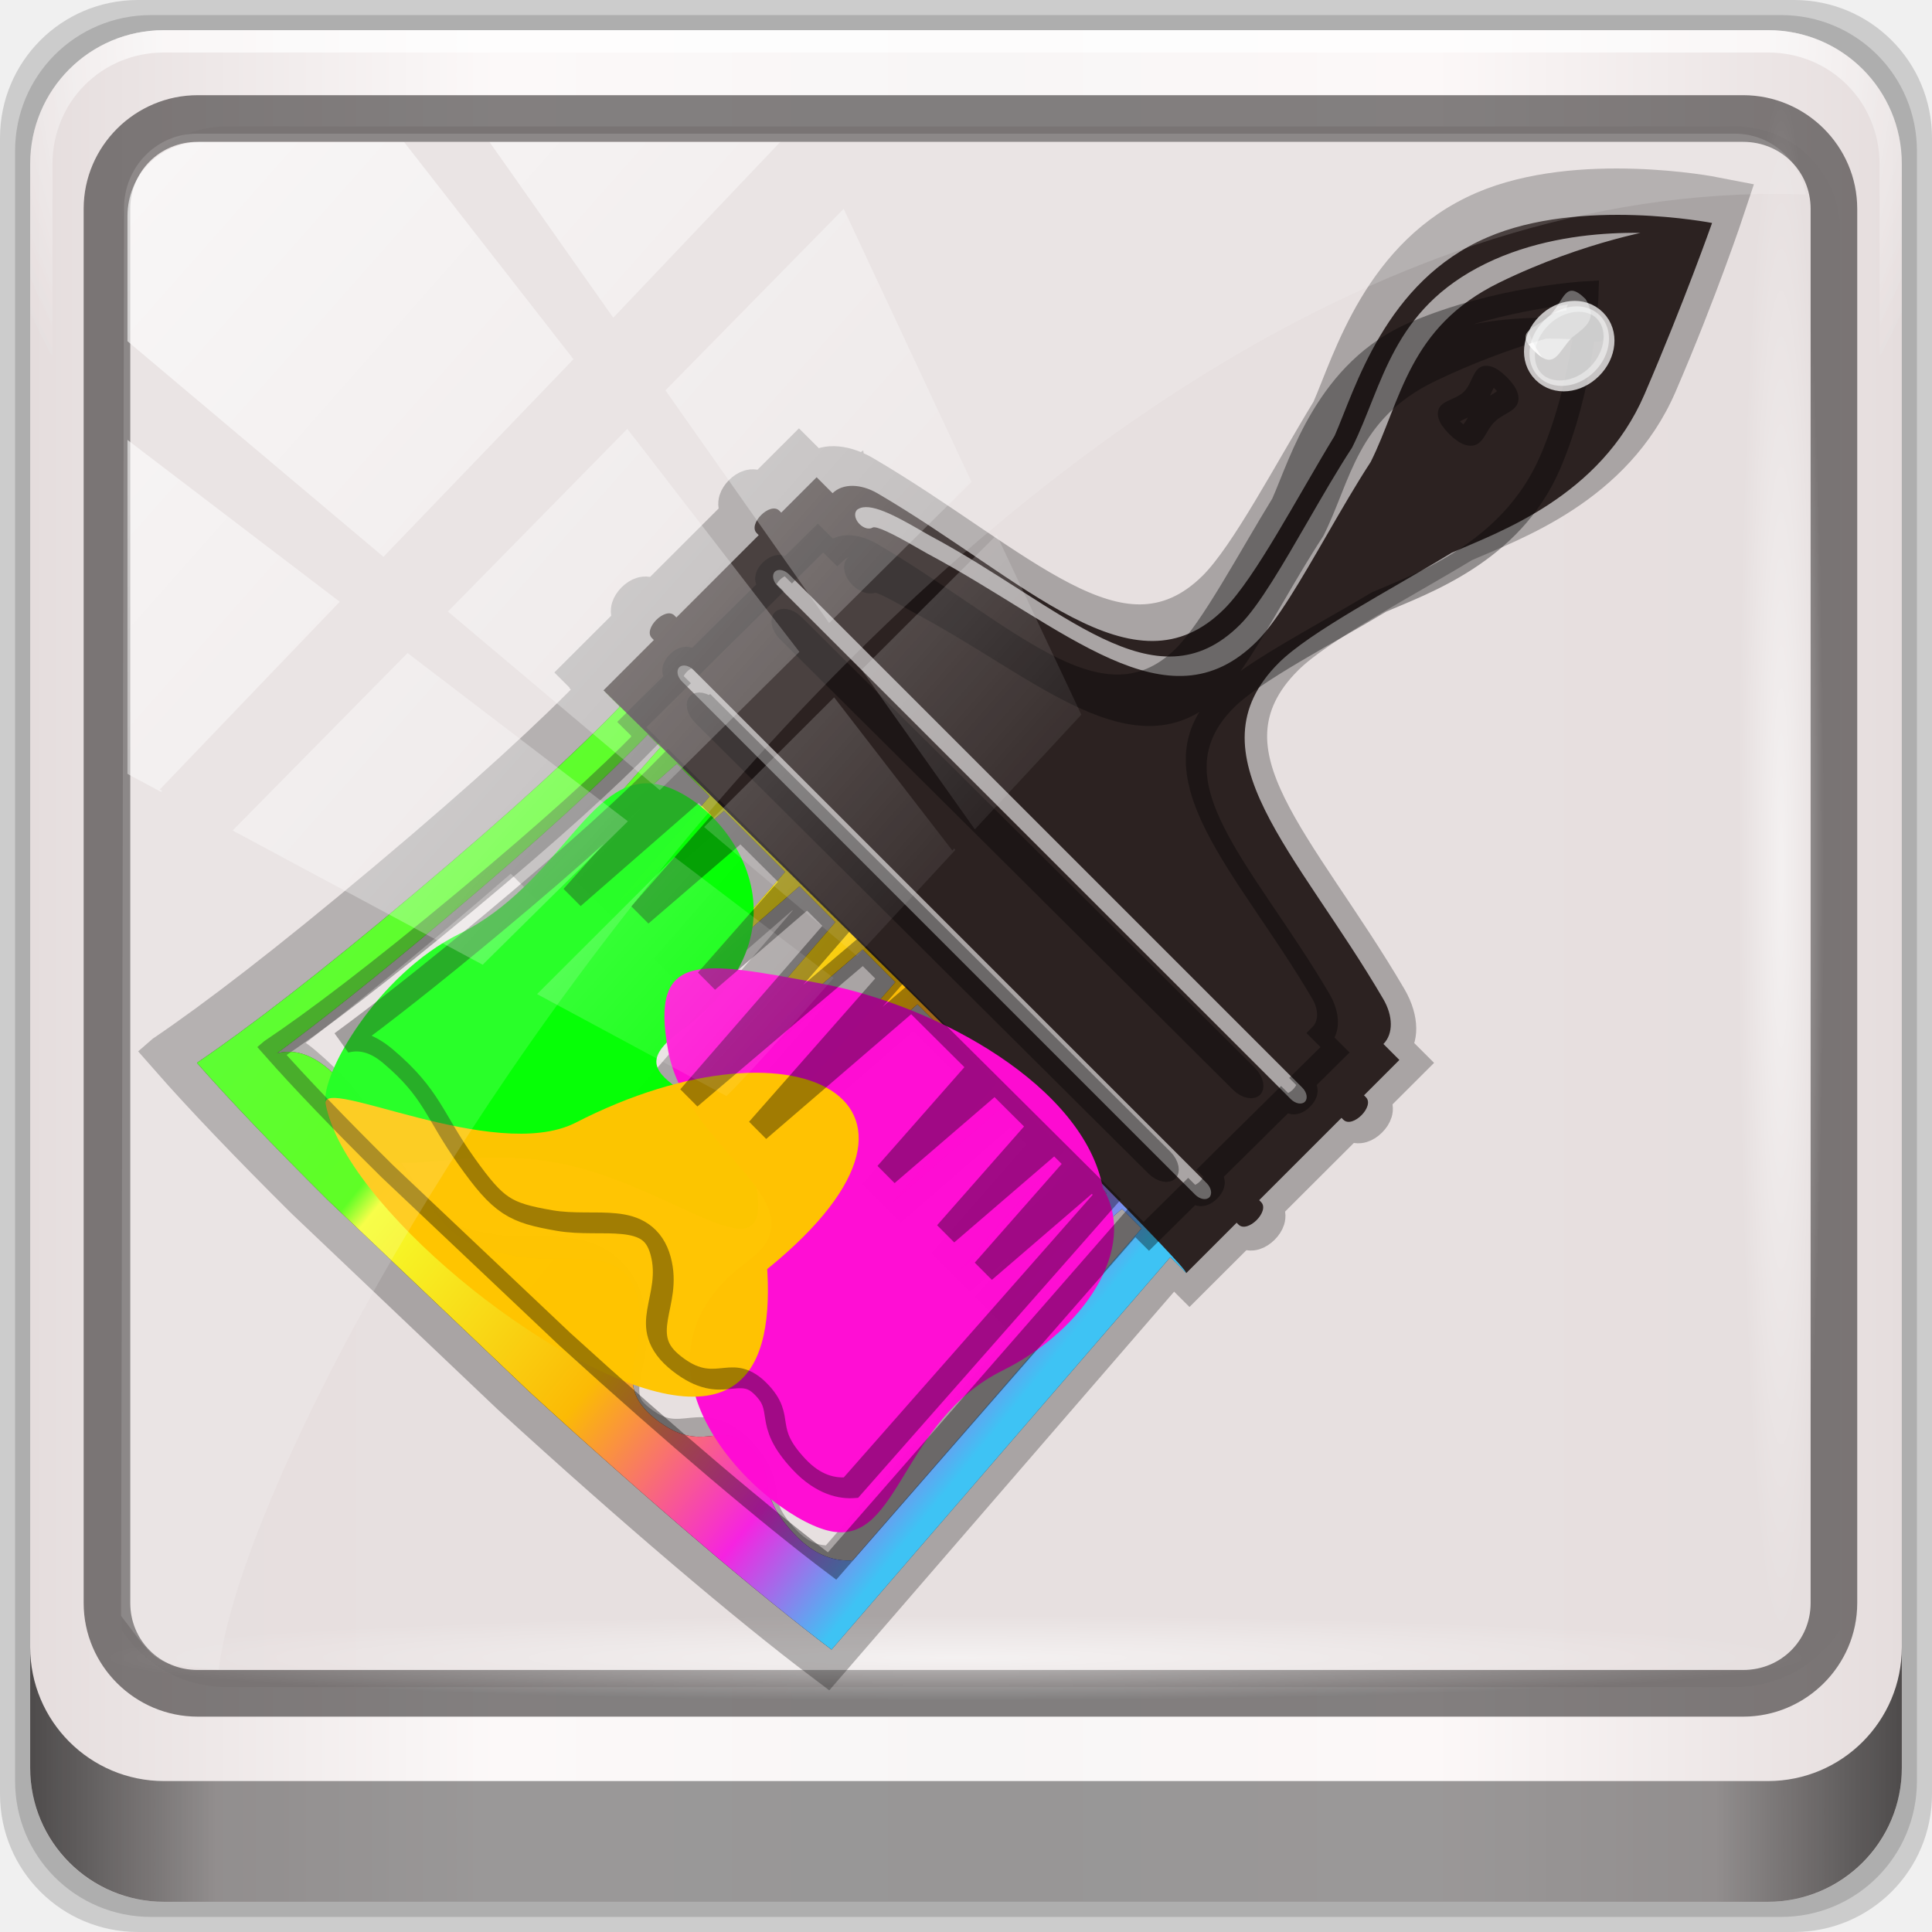
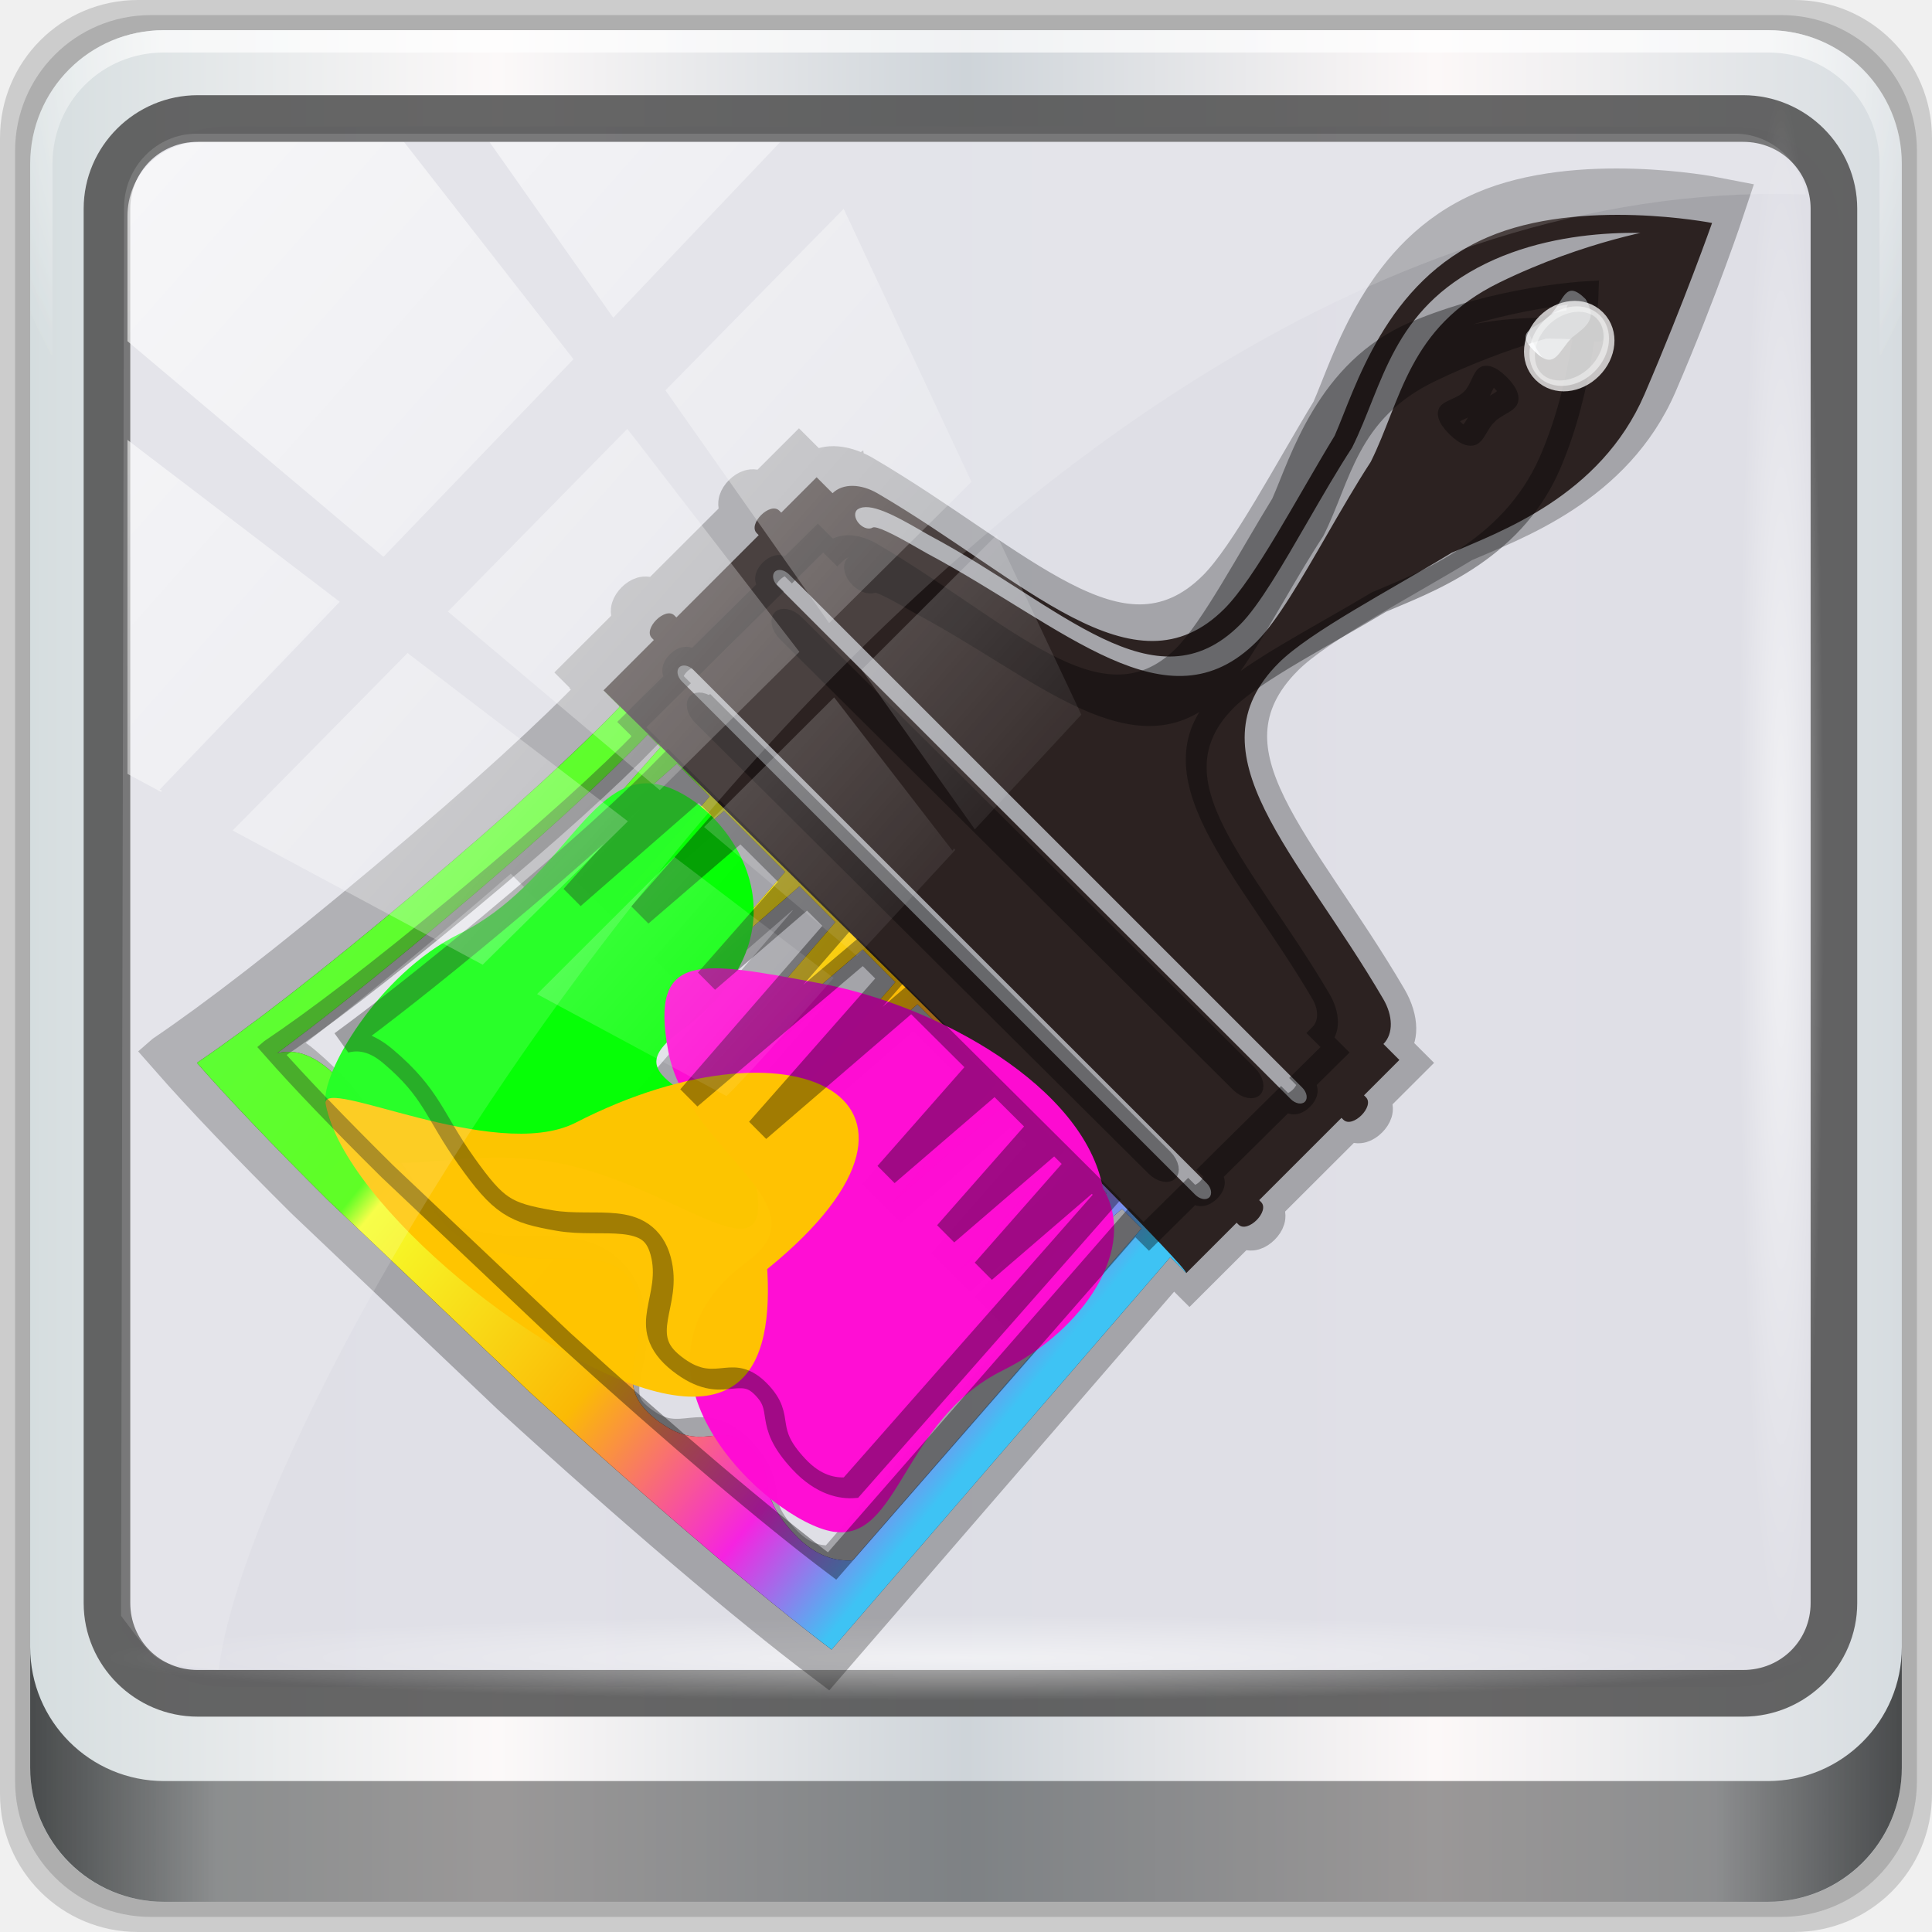
<svg xmlns="http://www.w3.org/2000/svg" xmlns:xlink="http://www.w3.org/1999/xlink" width="96" height="96" viewBox="0 0 96 96" version="1.1" id="svg1072">
  <defs id="defs1066">
    <linearGradient xlink:href="#linearGradient6139-0" id="linearGradient7426" gradientUnits="userSpaceOnUse" gradientTransform="matrix(1.141506,0,0,1.141506,7.069338,-16.1436)" x1="6" y1="47" x2="90" y2="47" />
    <linearGradient id="linearGradient6139-0">
-       <stop style="stop-color:#e5dddd;stop-opacity:1" offset="0" id="stop6141-2" />
+       <stop style="stop-color:#d5dddf;stop-opacity:1" offset="0" id="stop6141-2" />
      <stop id="stop6151-0" offset="0.25" style="stop-color:#fcf9f9;stop-opacity:1" />
-       <stop id="stop6147-1" offset="0.5" style="stop-color:#f8f6f6;stop-opacity:1" />
+       <stop id="stop6147-1" offset="0.5" style="stop-color:#ced4d9;stop-opacity:1" />
      <stop style="stop-color:#fcf8f8;stop-opacity:1" offset="0.75" id="stop6149-4" />
-       <stop style="stop-color:#e5dddd;stop-opacity:1" offset="1" id="stop6143-4" />
+       <stop style="stop-color:#d6dce0;stop-opacity:1" offset="1" id="stop6143-4" />
    </linearGradient>
    <radialGradient xlink:href="#linearGradient4091-0-3-0-7" id="radialGradient7430" gradientUnits="userSpaceOnUse" gradientTransform="matrix(-1.143651,0,0,-0.9333549,212.7619,-20.40058)" cx="48" cy="-27" fx="48" fy="-27" r="42" />
    <linearGradient id="linearGradient4091-0-3-0-7">
      <stop id="stop4093-3-6-4-2" offset="0" style="stop-color:#ffffff;stop-opacity:1;" />
      <stop style="stop-color:#ffffff;stop-opacity:1;" offset="0.8" id="stop4099-6-1-8-3" />
      <stop id="stop4095-1-0-7-9" offset="1" style="stop-color:#ffffff;stop-opacity:0;" />
    </linearGradient>
    <linearGradient xlink:href="#linearGradient3832-0-6-1-1" id="linearGradient7460" gradientUnits="userSpaceOnUse" gradientTransform="matrix(1.031038,0,0,1.031038,12.37182,-11.98263)" x1="1.5" y1="88.172" x2="94.5" y2="88.172" />
    <linearGradient id="linearGradient3832-0-6-1-1">
      <stop id="stop3834-6-3-7-1" offset="0" style="stop-color:#000000;stop-opacity:1;" />
      <stop style="stop-color:#000000;stop-opacity:0.588;" offset="0.1" id="stop3872-2-4" />
      <stop id="stop3844-6-2-7-6" offset="0.9" style="stop-color:#000000;stop-opacity:0.588;" />
      <stop id="stop3836-5-0-2-9" offset="1" style="stop-color:#000000;stop-opacity:1;" />
    </linearGradient>
    <radialGradient xlink:href="#linearGradient4133" id="radialGradient7462" gradientUnits="userSpaceOnUse" gradientTransform="matrix(1.0054,0,0,0.05071751,47.32267,70.6723)" cx="13.948" cy="44.893" fx="13.948" fy="44.893" r="43.199" />
    <linearGradient id="linearGradient4133">
      <stop id="stop4135" offset="0" style="stop-color:#ffffff;stop-opacity:1;" />
      <stop id="stop4137" offset="1" style="stop-color:#ffffff;stop-opacity:0;" />
    </linearGradient>
    <radialGradient xlink:href="#linearGradient4133" id="radialGradient7464" gradientUnits="userSpaceOnUse" gradientTransform="matrix(0.9158986,0,0,0.05071751,19.70581,-105.8956)" cx="13.948" cy="44.893" fx="13.948" fy="44.893" r="43.199" />
    <linearGradient y2="14.514" x2="50.528" y1="-28.642" x1="2.771" gradientUnits="userSpaceOnUse" id="linearGradient7128" xlink:href="#linearGradient4133" />
    <clipPath id="clipPath4156-4" clipPathUnits="userSpaceOnUse">
      <path id="path4158-0" d="m 27.046,-55.695 -14.214,13.321 h 0.061 l 15.653,21.771 10.231,-10.546 C 38.562,-32.302 27.468,-54.819 27.046,-55.695 Z M 9.647,-39.383 -5.241,-25.321 15.988,-7.806 26.372,-18.383 Z m 31.491,12.951 -9.741,9.714 8.945,12.458 7.781,-7.555 z m -49.84,4.379 -13.754,12.982 26.283,13.846 0.061,-0.062 -0.123,-0.062 L 13.599,-5.401 -8.702,-22.053 Z m 38.015,7.401 -9.803,9.775 11.579,9.559 7.628,-7.401 -8.669,-11.009 z m 20.187,5.674 -7.383,7.216 6.188,8.542 5.82,-6.137 z m -32.195,6.322 -9.557,9.498 13.662,7.185 7.934,-7.678 z m 23.312,2.374 -7.107,6.938 8.363,6.907 5.361,-5.674 -0.061,-0.092 -0.092,0.123 -6.464,-8.203 z m -8.73,8.542 -7.505,7.339 10.354,5.458 c 1.397,-1.321 5.675,-6.123 5.851,-6.322 z" style="opacity:0.6;fill:#ffffff;fill-opacity:1;stroke:none" />
    </clipPath>
    <radialGradient xlink:href="#linearGradient4091-0-3-0-7" id="radialGradient1031" gradientUnits="userSpaceOnUse" gradientTransform="matrix(-1.143651,0,0,-0.9333549,212.7619,-20.40058)" cx="48" cy="-27" fx="48" fy="-27" r="42" />
    <radialGradient r="42" fy="-27" fx="48" cy="-27" cx="48" gradientTransform="matrix(-1.143651,0,0,-0.9333549,212.7619,-20.40058)" gradientUnits="userSpaceOnUse" id="radialGradient1064" xlink:href="#linearGradient4091-0-3-0-7" />
    <linearGradient xlink:href="#linearGradient944" id="linearGradient946" x1="1.098" y1="35.747" x2="26.385" y2="57.609" gradientUnits="userSpaceOnUse" />
    <linearGradient id="linearGradient944">
      <stop style="stop-color:#42fe11;stop-opacity:1" offset="0" id="stop940" />
      <stop id="stop954" offset="0.233" style="stop-color:#45fe02;stop-opacity:1" />
      <stop id="stop952" offset="0.264" style="stop-color:#f6fe2b;stop-opacity:1" />
      <stop id="stop950" offset="0.594" style="stop-color:#fbba05;stop-opacity:1" />
      <stop id="stop948" offset="0.843" style="stop-color:#f623e1;stop-opacity:1" />
      <stop style="stop-color:#3ec3f4;stop-opacity:1" offset="1" id="stop942" />
    </linearGradient>
  </defs>
  <g id="layer1" transform="translate(0,-1026.52)">
    <g transform="matrix(0.9698962,0,0,0.9698962,-11.99938,1038.142)" id="g986">
      <path id="path3288" d="M 104.281,-11.983 H 19.442 c -3.917,0 -7.07,3.153 -7.07,7.07 V 79.927 c 0,3.917 3.153,7.07 7.07,7.07 H 104.281 c 3.917,0 7.07,-3.153 7.07,-7.07 V -4.913 c 0,-3.917 -3.153,-7.07 -7.07,-7.07 z" style="display:inline;opacity:0.15;fill:#000000;fill-opacity:1;fill-rule:nonzero;stroke:none;stroke-width:1.031" />
      <path style="display:inline;opacity:0.15;fill:#000000;fill-opacity:1;fill-rule:nonzero;stroke:none;stroke-width:1.031" d="M 103.619,-11.209 H 20.105 c -3.856,0 -6.96,3.104 -6.96,6.96 V 79.264 c 0,3.856 3.104,6.96 6.96,6.96 h 83.514 c 3.856,0 6.96,-3.104 6.96,-6.96 V -4.25 c 0,-3.856 -3.104,-6.96 -6.96,-6.96 z" id="path4085" />
      <path id="rect4251-1" d="M 102.956,-10.436 H 20.767 c -3.794,0 -6.849,3.055 -6.849,6.849 V 78.601 c 0,3.794 3.055,6.849 6.849,6.849 h 82.188 c 3.794,0 6.849,-3.055 6.849,-6.849 V -3.587 c 0,-3.794 -3.055,-6.849 -6.849,-6.849 z" style="display:inline;opacity:1;fill:url(#linearGradient7426);fill-opacity:1;fill-rule:nonzero;stroke:none;stroke-width:1.031" />
-       <path id="path1100" d="m 23.969,-5.505 c -2.993,0 -5.368,2.39 -5.368,5.4 v 22.377 7.56 41.682 c 1.15,1.759 3.11,2.936 5.368,2.936 h 4.295 68.714 4.295 c 2.258,0 4.219,-1.177 5.368,-2.936 V 29.832 22.271 -0.105 c 0,-3.01 -2.376,-5.4 -5.368,-5.4 z" style="display:inline;opacity:0.963;fill:#e6dfdf;fill-opacity:1;fill-rule:nonzero;stroke:none;stroke-width:1.077" />
+       <path id="path1100" d="m 23.969,-5.505 c -2.993,0 -5.368,2.39 -5.368,5.4 v 22.377 7.56 41.682 c 1.15,1.759 3.11,2.936 5.368,2.936 h 4.295 68.714 4.295 c 2.258,0 4.219,-1.177 5.368,-2.936 V 29.832 22.271 -0.105 c 0,-3.01 -2.376,-5.4 -5.368,-5.4 z" style="display:inline;opacity:0.963;fill:#dfdfe6;fill-opacity:1;fill-rule:nonzero;stroke:none;stroke-width:1.077" />
      <g transform="matrix(1.070162,0,0,1.070162,-107.0813,-15.57285)" id="g3272">
        <path style="display:inline;opacity:0.45;fill:url(#radialGradient1064);fill-opacity:1;fill-rule:nonzero;stroke:none;stroke-width:1.067" d="m 119.467,4.8 c -3.546,0 -6.4,2.854 -6.4,6.4 v 16 h 1.067 v -16 c 0,-2.973 2.36,-5.333 5.333,-5.333 h 76.8 c 2.973,0 5.333,2.36 5.333,5.333 v 16 h 1.067 v -16 c 0,-3.546 -2.854,-6.4 -6.4,-6.4 z" id="path4236-5" />
      </g>
      <g id="g879" transform="matrix(0.9647667,0,0,0.9647667,24.22435,-68.43415)">
        <g id="g21015">
          <g id="g886" transform="translate(-4.212087,88.75468)">
            <g id="g876" transform="matrix(0.9872752,-0.5736525,0.9872752,0.5736525,-7.631744,144.4852)" />
          </g>
        </g>
      </g>
-       <path style="color:#000000;font-style:normal;font-variant:normal;font-weight:normal;font-stretch:normal;font-size:medium;line-height:normal;font-family:Sans;-inkscape-font-specification:Sans;text-indent:0;text-align:start;text-decoration:none;text-decoration-line:none;letter-spacing:normal;word-spacing:normal;text-transform:none;writing-mode:lr-tb;direction:ltr;baseline-shift:baseline;text-anchor:start;display:inline;overflow:visible;visibility:visible;opacity:0.872;fill:#241f1f;fill-opacity:0.633;stroke:none;stroke-width:2.449;marker:none;enable-background:accumulate" d="m 22.502,-7.106 c -3.213,0 -5.844,2.618 -5.844,5.821 V 70.143 c 0,3.203 2.631,5.821 5.844,5.821 h 79.175 c 3.213,0 5.844,-2.618 5.844,-5.821 V -1.285 c 0,-3.203 -2.631,-5.821 -5.844,-5.821 z m 0,2.391 h 79.175 c 1.947,0 3.456,1.526 3.456,3.43 V 70.143 c 0,1.904 -1.509,3.43 -3.456,3.43 H 22.502 c -1.947,0 -3.456,-1.526 -3.456,-3.43 V -1.285 c 0,-1.904 1.509,-3.43 3.456,-3.43 z" id="path4989" />
+       <path style="color:#000000;font-style:normal;font-variant:normal;font-weight:normal;font-stretch:normal;font-size:medium;line-height:normal;font-family:Sans;-inkscape-font-specification:Sans;text-indent:0;text-align:start;text-decoration:none;text-decoration-line:none;letter-spacing:normal;word-spacing:normal;text-transform:none;writing-mode:lr-tb;direction:ltr;baseline-shift:baseline;text-anchor:start;display:inline;overflow:visible;visibility:visible;opacity:0.872;fill:#4e4e4e;fill-opacity:0.974;stroke:none;stroke-width:2.449;marker:none;enable-background:accumulate" d="m 22.502,-7.106 c -3.213,0 -5.844,2.618 -5.844,5.821 V 70.143 c 0,3.203 2.631,5.821 5.844,5.821 h 79.175 c 3.213,0 5.844,-2.618 5.844,-5.821 V -1.285 c 0,-3.203 -2.631,-5.821 -5.844,-5.821 z m 0,2.391 h 79.175 c 1.947,0 3.456,1.526 3.456,3.43 V 70.143 c 0,1.904 -1.509,3.43 -3.456,3.43 H 22.502 c -1.947,0 -3.456,-1.526 -3.456,-3.43 V -1.285 c 0,-1.904 1.509,-3.43 3.456,-3.43 z" id="path4989" />
      <path id="path4118" d="m 13.918,72.401 v 6.186 c 0,3.794 3.068,6.863 6.863,6.863 h 82.161 c 3.794,0 6.863,-3.068 6.863,-6.863 v -6.186 c 0,3.794 -3.068,6.863 -6.863,6.863 H 20.781 c -3.794,0 -6.863,-3.068 -6.863,-6.863 z" style="display:inline;opacity:0.658;fill:url(#linearGradient7460);fill-opacity:1;fill-rule:nonzero;stroke:none;stroke-width:1.031" />
      <rect ry="4.382" rx="0" y="70.758" x="17.914" height="4.382" width="86.865" id="rect4131" style="opacity:0.55;fill:url(#radialGradient7462);fill-opacity:1;stroke:none;stroke-width:1.031" />
      <rect transform="rotate(90)" style="opacity:0.55;fill:url(#radialGradient7464);fill-opacity:1;stroke:none;stroke-width:1.031" id="rect4141" width="79.132" height="4.382" x="-7.085" y="-105.81" rx="0" ry="4.382" />
      <g transform="matrix(1.093549,0.2043278,0.2043278,1.093549,14.05453,3.676249)" id="g992">
        <path style="fill:none;fill-opacity:0.255;stroke:#000000;stroke-width:2.137;stroke-miterlimit:4;stroke-dasharray:none;stroke-opacity:0.266" d="m 46.42,35.964 0.645,0.644 2.971,-2.967 0.076,0.076 c 0.368,0.366 1.698,-0.963 1.332,-1.329 l -0.077,-0.076 4.858,-4.852 0.076,0.076 c 0.367,0.366 1.696,-0.961 1.33,-1.326 l -0.077,-0.076 2.087,-2.085 -0.646,-0.645 C 59.598,22.796 59.736,21.908 59.408,21.172 56.5,14.673 52.014,10.808 57.353,5.476 c 1.831,-1.828 6.229,-4.659 9.629,-7.081 2.513,-1.454 7.91,-4.153 11.058,-9.654 2.855,-4.992 4.903,-9.188 4.903,-9.188 0,0 -6.307,-0.055 -11.306,2.799 -5.507,3.143 -7.981,8.759 -9.438,11.27 -2.427,3.394 -5.26,7.788 -7.091,9.616 C 49.768,8.571 45.466,3.654 38.958,0.75 38.223,0.425 37.332,0.561 36.724,1.161 L 36.078,0.516 33.991,2.601 33.911,2.521 C 33.541,2.151 32.212,3.479 32.582,3.847 l 0.08,0.08 -4.858,4.852 -0.08,-0.08 c -0.369,-0.368 -1.699,0.961 -1.331,1.329 l 0.08,0.08 -2.972,2.968 0.644,0.643 -0.02,0.018 0.015,0.015 c -2.483,2.547 -6.249,6.116 -11.869,11.105 -5.642,5.009 -9.626,8.323 -12.416,10.463 l -0.033,0.03 c 1.233,1.491 3.03,3.415 5.231,5.595 l 8.223,7.635 c 4.997,4.384 9.589,7.993 12.65,10.017 z m 28.555,-49.388 c -0.842,0.841 -0.106,2.942 -0.948,2.102 -0.84,-0.839 -0.843,-2.204 0,-3.045 0.841,-0.84 2.205,-0.839 3.047,0.002 0.842,0.841 -1.258,0.101 -2.098,0.942 z M 37.828,1.723 c 0.643,-0.483 1.777,-0.044 2.981,0.487 0.161,0.071 0.297,0.132 0.398,0.17 5.823,2.244 9.512,6.512 14.536,1.494 1.124,-1.122 2.686,-3.384 4.341,-5.779 0.956,-1.383 1.943,-2.814 2.867,-4.046 2.128,-3.391 3.241,-7.217 8.353,-10.379 4.905,-3.033 10.067,-3.22 10.284,-3.227 0.264,-0.007 0.485,0.199 0.493,0.463 0.008,0.265 -0.2,0.485 -0.463,0.493 -0.05,9.27e-4 -5.13,0.192 -9.809,3.085 -4.95,3.062 -5.971,6.764 -8.057,10.09 l -0.022,0.033 c -0.915,1.222 -1.903,2.651 -2.858,4.033 -1.679,2.432 -3.267,4.729 -4.452,5.913 -5.288,5.281 -9.387,1.1 -15.558,-1.278 C 40.753,3.231 40.6,3.165 40.422,3.085 39.278,2.58 38.599,2.379 38.402,2.489 c -0.193,0.146 -0.459,0.121 -0.624,-0.045 -0.016,-0.016 -0.032,-0.033 -0.045,-0.051 -0.159,-0.211 -0.115,-0.512 0.095,-0.671 z M 33.801,5.593 54.556,26.321 c 0.186,0.186 0.187,0.489 -7.86e-4,0.677 -0.186,0.186 -0.49,0.187 -0.677,0 L 33.123,6.27 c -0.187,-0.187 -0.187,-0.489 0,-0.676 0.187,-0.187 0.491,-0.188 0.678,-7.765e-4 z M 28.161,11.226 48.916,31.954 c 0.186,0.186 0.186,0.49 -7.86e-4,0.677 -0.187,0.187 -0.491,0.188 -0.678,7.89e-4 L 27.482,11.904 c -0.187,-0.187 -0.186,-0.49 7.9e-4,-0.677 0.187,-0.187 0.491,-0.188 0.678,-7.95e-4 z M 13.397,25.982 c 5.627,-4.995 9.405,-8.573 11.889,-11.124 l 0.513,0.512 -7.452,8.108 8.118,-7.442 1.327,1.325 -5.815,6.387 6.395,-5.807 2.469,2.466 -5.815,6.387 6.395,-5.807 1.45,1.449 -10.063,11.153 11.167,-10.05 1.321,1.319 -8.961,9.843 9.856,-8.949 3.19,3.186 -6.287,6.906 6.915,-6.28 2.103,2.1 -6.287,6.906 6.915,-6.28 1.096,1.095 -6.287,6.906 6.915,-6.28 0.793,0.792 -17.448,19.16 c -0.779,0.209 -1.8,0.196 -2.674,-0.772 -1.682,-1.861 -0.175,-2.681 -1.379,-3.883 -1.203,-1.202 -2.409,0.902 -4.44,-0.525 -2.031,-1.428 0.452,-3.458 0.226,-5.938 -0.225,-2.48 -3.161,-0.902 -5.598,-0.872 -2.438,0.031 -2.979,-0.18 -4.334,-2.435 C 8.256,37.283 8.406,36.081 6.3,34.426 5.446,33.756 4.596,33.819 3.889,34.131 6.366,32.116 9.479,29.46 13.397,25.982 Z" id="path865" />
        <g id="g958">
          <path id="path862" d="m 46.588,35.872 0.629,0.629 2.901,-2.901 0.074,0.074 c 0.359,0.357 1.658,-0.941 1.3,-1.299 l -0.075,-0.075 4.743,-4.742 0.074,0.074 c 0.358,0.358 1.656,-0.939 1.298,-1.297 l -0.075,-0.075 2.038,-2.038 -0.63,-0.63 c 0.587,-0.593 0.722,-1.461 0.401,-2.181 -2.838,-6.353 -7.241,-10.153 -2.03,-15.364 1.787,-1.787 6.081,-4.554 9.399,-6.922 2.454,-1.421 7.722,-4.06 10.795,-9.436 2.787,-4.88 4.836,-8.934 4.836,-8.934 0,0 -6.157,-0.054 -11.037,2.736 -5.376,3.072 -7.791,8.562 -9.214,11.016 -2.37,3.317 -5.135,7.612 -6.922,9.4 -5.212,5.212 -9.438,0.382 -15.791,-2.457 -0.717,-0.318 -1.587,-0.185 -2.181,0.401 l -0.63,-0.63 -2.038,2.038 -0.078,-0.078 c -0.361,-0.361 -1.659,0.936 -1.298,1.297 l 0.078,0.078 -4.743,4.743 -0.078,-0.078 c -0.36,-0.36 -1.659,0.939 -1.299,1.299 l 0.078,0.078 -2.901,2.901 0.629,0.629 -0.019,0.018 0.015,0.015 c -2.424,2.49 -6.1,5.978 -11.587,10.855 -5.507,4.896 -9.397,8.135 -12.121,10.227 l -0.032,0.029 c 1.203,1.458 2.958,3.338 5.107,5.469 l 8.027,7.464 c 4.878,4.285 9.361,7.812 12.349,9.792 z m 27.852,-48.298 c -0.822,0.822 -1.155,1.822 -1.977,1.001 -0.82,-0.82 0.279,-1.052 1.102,-1.875 0.821,-0.821 1.051,-1.921 1.873,-1.1 0.384,0.847 -0.157,1.276 -0.998,1.974 z M 38.2,2.402 c 0.628,-0.472 1.735,-0.043 2.911,0.476 0.157,0.069 0.29,0.129 0.388,0.166 5.685,2.193 9.312,6.39 14.217,1.485 1.097,-1.097 2.622,-3.308 4.238,-5.649 0.933,-1.352 1.897,-2.75 2.799,-3.954 2.078,-3.315 3.164,-7.054 8.154,-10.145 4.789,-2.964 9.827,-3.148 10.04,-3.154 0.258,-0.007 -0.628,-0.907 -0.62,-0.649 0.007,0.259 -0.195,0.474 -0.452,0.481 -0.049,9.37e-4 -3.907,1.289 -8.474,4.117 -4.833,2.993 -5.829,6.612 -7.865,9.862 l -0.022,0.032 c -0.894,1.194 -1.857,2.591 -2.79,3.942 -1.639,2.377 -3.189,4.622 -4.347,5.779 -5.162,5.162 -9.19,1.051 -15.214,-1.274 -0.108,-0.042 -0.257,-0.106 -0.431,-0.184 -1.116,-0.494 -1.78,-0.69 -1.972,-0.582 -0.189,0.143 -0.448,0.118 -0.609,-0.044 -0.015,-0.015 -0.031,-0.032 -0.044,-0.05 -0.156,-0.206 -0.112,-0.501 0.093,-0.656 z m -3.931,3.783 20.261,20.261 c 0.182,0.182 0.183,0.478 -7.68e-4,0.662 -0.182,0.182 -0.478,0.183 -0.661,0 L 33.607,6.847 c -0.183,-0.183 -0.183,-0.478 0,-0.661 0.183,-0.183 0.479,-0.183 0.662,-7.59e-4 z M 28.763,11.691 49.024,31.952 c 0.182,0.182 0.182,0.479 -7.68e-4,0.662 -0.183,0.183 -0.479,0.183 -0.662,7.7e-4 L 28.1,12.354 c -0.183,-0.183 -0.182,-0.479 7.71e-4,-0.662 0.183,-0.183 0.479,-0.183 0.662,-7.77e-4 z M 14.351,26.114 c 5.493,-4.883 9.181,-8.38 11.607,-10.873 l 0.501,0.501 -7.275,7.925 7.925,-7.275 1.295,1.295 -5.676,6.243 6.243,-5.676 2.411,2.411 -5.676,6.243 6.243,-5.676 1.416,1.416 -9.823,10.902 10.901,-9.824 1.29,1.29 -8.748,9.621 9.621,-8.748 3.114,3.114 -6.138,6.751 6.75,-6.138 2.053,2.053 -6.138,6.751 6.75,-6.138 1.07,1.07 -6.138,6.751 6.75,-6.138 0.774,0.774 -17.033,18.728 c -0.76,0.204 -1.757,0.192 -2.61,-0.755 -1.642,-1.819 -0.171,-2.621 -1.346,-3.796 -1.175,-1.175 -2.352,0.882 -4.334,-0.513 -1.983,-1.396 0.441,-3.38 0.22,-5.804 -0.22,-2.424 -3.085,-0.882 -5.465,-0.852 -2.38,0.03 -2.908,-0.176 -4.231,-2.38 -1.323,-2.204 -1.176,-3.379 -3.232,-4.996 -0.834,-0.656 -1.663,-0.594 -2.354,-0.289 2.417,-1.969 5.457,-4.566 9.282,-7.966 z" style="fill:#2c2221;fill-opacity:1;stroke-width:1.089" />
          <path style="fill:url(#linearGradient946);fill-opacity:1;stroke-width:1.089" d="m 46.588,35.872 0.629,0.629 C 47.174,35.73 24.214,13.499 24.214,13.499 l 0.629,0.629 -0.019,0.018 0.015,0.015 c -2.424,2.49 -6.1,5.978 -11.587,10.855 -5.507,4.896 -9.397,8.135 -12.121,10.227 l -0.032,0.029 c 1.203,1.458 2.958,3.338 5.107,5.469 l 8.027,7.464 c 4.878,4.285 9.361,7.812 12.349,9.792 z m -32.238,-9.758 c 5.493,-4.883 9.181,-8.38 11.607,-10.873 l 0.501,0.501 -7.275,7.925 7.925,-7.275 1.295,1.295 -5.676,6.243 6.243,-5.676 2.411,2.411 -5.676,6.243 6.243,-5.676 1.416,1.416 -9.823,10.902 10.901,-9.824 1.29,1.29 -8.748,9.621 9.621,-8.748 3.114,3.114 -6.138,6.751 6.75,-6.138 2.053,2.053 -6.138,6.751 6.75,-6.138 1.07,1.07 -6.138,6.751 6.75,-6.138 0.774,0.774 -17.033,18.728 c -0.76,0.204 -1.757,0.192 -2.61,-0.755 -1.642,-1.819 -0.171,-2.621 -1.346,-3.796 -1.175,-1.175 -2.352,0.882 -4.334,-0.513 -1.983,-1.396 0.441,-3.38 0.22,-5.804 -0.22,-2.424 -3.085,-0.882 -5.465,-0.852 -2.38,0.03 -2.908,-0.176 -4.231,-2.38 -1.323,-2.204 -1.176,-3.379 -3.232,-4.996 -0.834,-0.656 -1.663,-0.594 -2.354,-0.289 2.417,-1.969 5.457,-4.566 9.282,-7.966 z" id="path930" />
        </g>
        <g id="g877" style="stroke:none">
          <path id="path867" d="m 27.128,36.099 c 0,4.736 -3.911,0.752 -9.477,0.752 -5.566,0 -10.681,3.983 -10.681,-0.752 0,-1.371 3.719,-6.773 8.021,-9.461 5.351,-3.343 7.781,-8.989 10.911,-9.065 3.044,-0.074 6.98,5.282 -1.031,11.756 -4.329,3.499 2.256,2.034 2.256,6.769 z" style="opacity:0.987;fill:#03ff03;fill-opacity:1;fill-rule:nonzero;stroke:none;stroke-width:2.137;stroke-linecap:square;stroke-linejoin:bevel;stroke-miterlimit:4;stroke-dasharray:none;stroke-opacity:0.374;paint-order:markers stroke fill" />
          <path style="opacity:0.987;fill:#ff0bd3;fill-opacity:1;fill-rule:nonzero;stroke:none;stroke-width:2.137;stroke-linecap:square;stroke-linejoin:bevel;stroke-miterlimit:4;stroke-dasharray:none;stroke-opacity:0.374;paint-order:markers stroke fill" d="m 24.083,30.421 c 0,-4.736 2.406,-4.663 7.973,-4.663 5.566,0 11.884,2.636 11.884,7.371 1.203,2.575 -2.215,7.074 -6.516,9.762 -5.351,3.343 -6.578,9.29 -9.708,9.366 -3.044,0.074 -9.687,-5.884 -1.677,-12.358 4.329,-3.499 -1.956,-4.742 -1.956,-9.477 z" id="path870" />
          <path style="opacity:0.987;fill:#ffc400;fill-opacity:1;fill-rule:nonzero;stroke:none;stroke-width:2.137;stroke-linecap:square;stroke-linejoin:bevel;stroke-miterlimit:4;stroke-dasharray:none;stroke-opacity:0.374;paint-order:markers stroke fill" d="m 27.128,36.099 c 0,4.736 -0.601,10.982 -6.168,10.982 -5.566,0 -13.99,-6.246 -13.99,-10.982 0,-1.371 7.63,1.35 11.932,-1.337 12.089,-7.748 20.06,-4.491 6.872,6.302 -4.329,3.499 1.354,-9.7 1.354,-4.964 z" id="path872" />
        </g>
        <path id="path863" d="m 45.053,34.529 0.556,0.552 2.564,-2.544 0.065,0.065 c 0.317,0.314 1.466,-0.826 1.15,-1.139 l -0.066,-0.066 4.193,-4.16 0.065,0.065 c 0.317,0.314 1.464,-0.824 1.148,-1.137 l -0.066,-0.066 1.802,-1.787 -0.557,-0.553 c 0.519,-0.52 0.638,-1.282 0.355,-1.913 -2.509,-5.572 -6.518,-9.028 -1.911,-13.599 1.58,-1.568 5.376,-3.994 8.31,-6.071 2.169,-1.247 6.827,-3.561 9.544,-8.277 2.464,-4.28 3.418,-8.679 3.418,-8.679 0,0 -4.342,1.054 -8.656,3.501 -4.753,2.695 -6.888,7.51 -8.146,9.662 C 56.726,1.294 54.282,5.061 52.702,6.629 48.093,11.201 44.23,6.829 38.613,4.339 37.979,4.06 37.21,4.177 36.685,4.691 l -0.557,-0.553 -1.801,1.787 -0.069,-0.068 C 33.938,5.54 32.791,6.678 33.11,6.994 l 0.069,0.068 -4.193,4.16 -0.069,-0.068 c -0.318,-0.316 -1.466,0.824 -1.148,1.139 l 0.069,0.068 -2.565,2.545 0.556,0.551 -0.017,0.016 0.013,0.013 c -2.143,2.184 -5.393,5.244 -10.244,9.521 -4.869,4.294 -8.308,7.136 -10.716,8.97 l -0.029,0.026 c 1.064,1.278 2.615,2.928 4.515,4.797 l 7.097,6.546 c 4.313,3.758 8.276,6.852 10.918,8.588 z M 69.561,-7.956 c -0.727,0.721 -0.905,1.721 -1.632,1.001 -0.725,-0.72 0.374,-0.788 1.102,-1.509 0.726,-0.72 0.801,-1.821 1.528,-1.1 0.727,0.721 -0.272,0.888 -0.997,1.609 z M 37.638,5.172 c 0.555,-0.414 1.534,-0.038 2.573,0.418 0.139,0.061 0.256,0.114 0.343,0.146 5.026,1.924 8.36,5.74 12.697,1.438 0.97,-0.962 2.318,-2.902 3.747,-4.955 0.825,-1.186 1.677,-2.412 2.474,-3.468 1.837,-2.908 2.797,-6.187 7.209,-8.898 4.234,-2.6 8.688,-2.761 8.876,-2.766 0.228,-0.006 -0.683,-0.931 -0.676,-0.705 0.007,0.227 -0.172,0.416 -0.4,0.422 -0.044,8.21e-4 -3.326,1.266 -7.364,3.746 -4.273,2.625 -5.154,5.799 -6.954,8.65 l -0.019,0.028 C 59.354,0.275 58.502,1.5 57.678,2.685 56.228,4.771 54.858,6.74 53.835,7.755 49.271,12.283 45.583,8.541 40.257,6.502 40.162,6.466 40.03,6.409 39.876,6.341 38.889,5.908 38.303,5.735 38.133,5.83 37.966,5.955 37.737,5.933 37.594,5.791 c -0.014,-0.013 -0.027,-0.028 -0.039,-0.044 -0.138,-0.181 -0.099,-0.439 0.082,-0.575 z M 34.162,8.491 52.075,26.262 c 0.161,0.159 0.161,0.42 -6.8e-4,0.58 -0.161,0.159 -0.423,0.16 -0.584,0 L 33.577,9.071 c -0.161,-0.16 -0.161,-0.42 0,-0.58 0.161,-0.16 0.424,-0.161 0.585,-6.658e-4 z M 29.294,13.32 47.207,31.091 c 0.161,0.159 0.161,0.42 -6.8e-4,0.58 -0.161,0.16 -0.424,0.161 -0.585,6.75e-4 L 28.708,13.901 c -0.161,-0.16 -0.161,-0.42 6.8e-4,-0.58 0.161,-0.16 0.424,-0.161 0.585,-6.82e-4 z M 16.552,25.971 c 4.856,-4.283 8.117,-7.35 10.261,-9.537 l 0.443,0.439 -6.432,6.951 7.006,-6.381 1.145,1.136 -5.018,5.476 5.52,-4.979 2.131,2.114 -5.018,5.476 5.52,-4.979 1.252,1.242 -8.685,9.562 9.637,-8.617 1.14,1.131 -7.734,8.439 8.506,-7.673 2.753,2.731 -5.426,5.921 5.968,-5.384 1.815,1.801 -5.426,5.921 5.968,-5.384 0.946,0.939 -5.426,5.921 5.968,-5.384 0.684,0.679 -15.059,16.427 c -0.672,0.179 -1.554,0.168 -2.308,-0.662 -1.451,-1.595 -0.151,-2.299 -1.19,-3.329 -1.039,-1.03 -2.079,0.774 -3.832,-0.45 -1.753,-1.224 0.39,-2.964 0.195,-5.091 -0.194,-2.126 -2.728,-0.774 -4.832,-0.747 -2.104,0.026 -2.571,-0.155 -3.741,-2.088 -1.169,-1.933 -1.039,-2.964 -2.857,-4.382 C 9.689,32.636 8.957,32.69 8.346,32.958 10.484,31.23 13.171,28.953 16.552,25.971 Z" style="fill:none;fill-opacity:0.309;stroke:#030303;stroke-width:0.959;stroke-opacity:0.374" />
        <ellipse style="opacity:0.889;fill:#fdffff;fill-opacity:0.88;fill-rule:nonzero;stroke:#ffffff;stroke-width:0.502;stroke-linecap:square;stroke-linejoin:round;stroke-miterlimit:4;stroke-dasharray:none;stroke-opacity:0.824;paint-order:fill markers stroke" id="path878" cx="44.013" cy="-60.943" transform="rotate(45)" rx="1.416" ry="2.498" />
      </g>
      <path id="rect4190" d="m 22.448,-5.133 c -2.055,0 -3.716,1.701 -3.721,3.799 L 18.574,70.799 c 1.973,2.599 1.717,2.486 5.002,2.762 1.86,-15.322 37.632,-75.613 79.821,-75.613 0.503,0 0.993,0.02 1.494,0.03 -0.312,-1.771 -1.805,-3.111 -3.633,-3.111 z" style="opacity:0.143;fill:#ffffff;fill-opacity:1;stroke:none;stroke-width:1.031" />
      <rect clip-path="url(#clipPath4156-4)" ry="3.957" rx="3.957" y="-30" x="2" height="92" width="92" id="rect4146" style="opacity:0.667;fill:url(#linearGradient7128);fill-opacity:1;stroke:none" transform="matrix(0.9375278,0,0,0.9571924,17.02736,24.01567)" />
      <g id="g1094" transform="matrix(1.070162,0,0,1.070162,-107.0813,-15.57285)">
        <path id="path1092" d="m 119.467,4.8 c -3.546,0 -6.4,2.854 -6.4,6.4 v 16 h 1.067 v -16 c 0,-2.973 2.36,-5.333 5.333,-5.333 h 76.8 c 2.973,0 5.333,2.36 5.333,5.333 v 16 h 1.067 v -16 c 0,-3.546 -2.854,-6.4 -6.4,-6.4 z" style="display:inline;opacity:0.45;fill:url(#radialGradient7430);fill-opacity:1;fill-rule:nonzero;stroke:none;stroke-width:1.067" />
      </g>
      <g id="g889" transform="matrix(1.093549,0.2043278,0.2043278,1.093549,14.05656,4.174777)" />
    </g>
  </g>
</svg>
